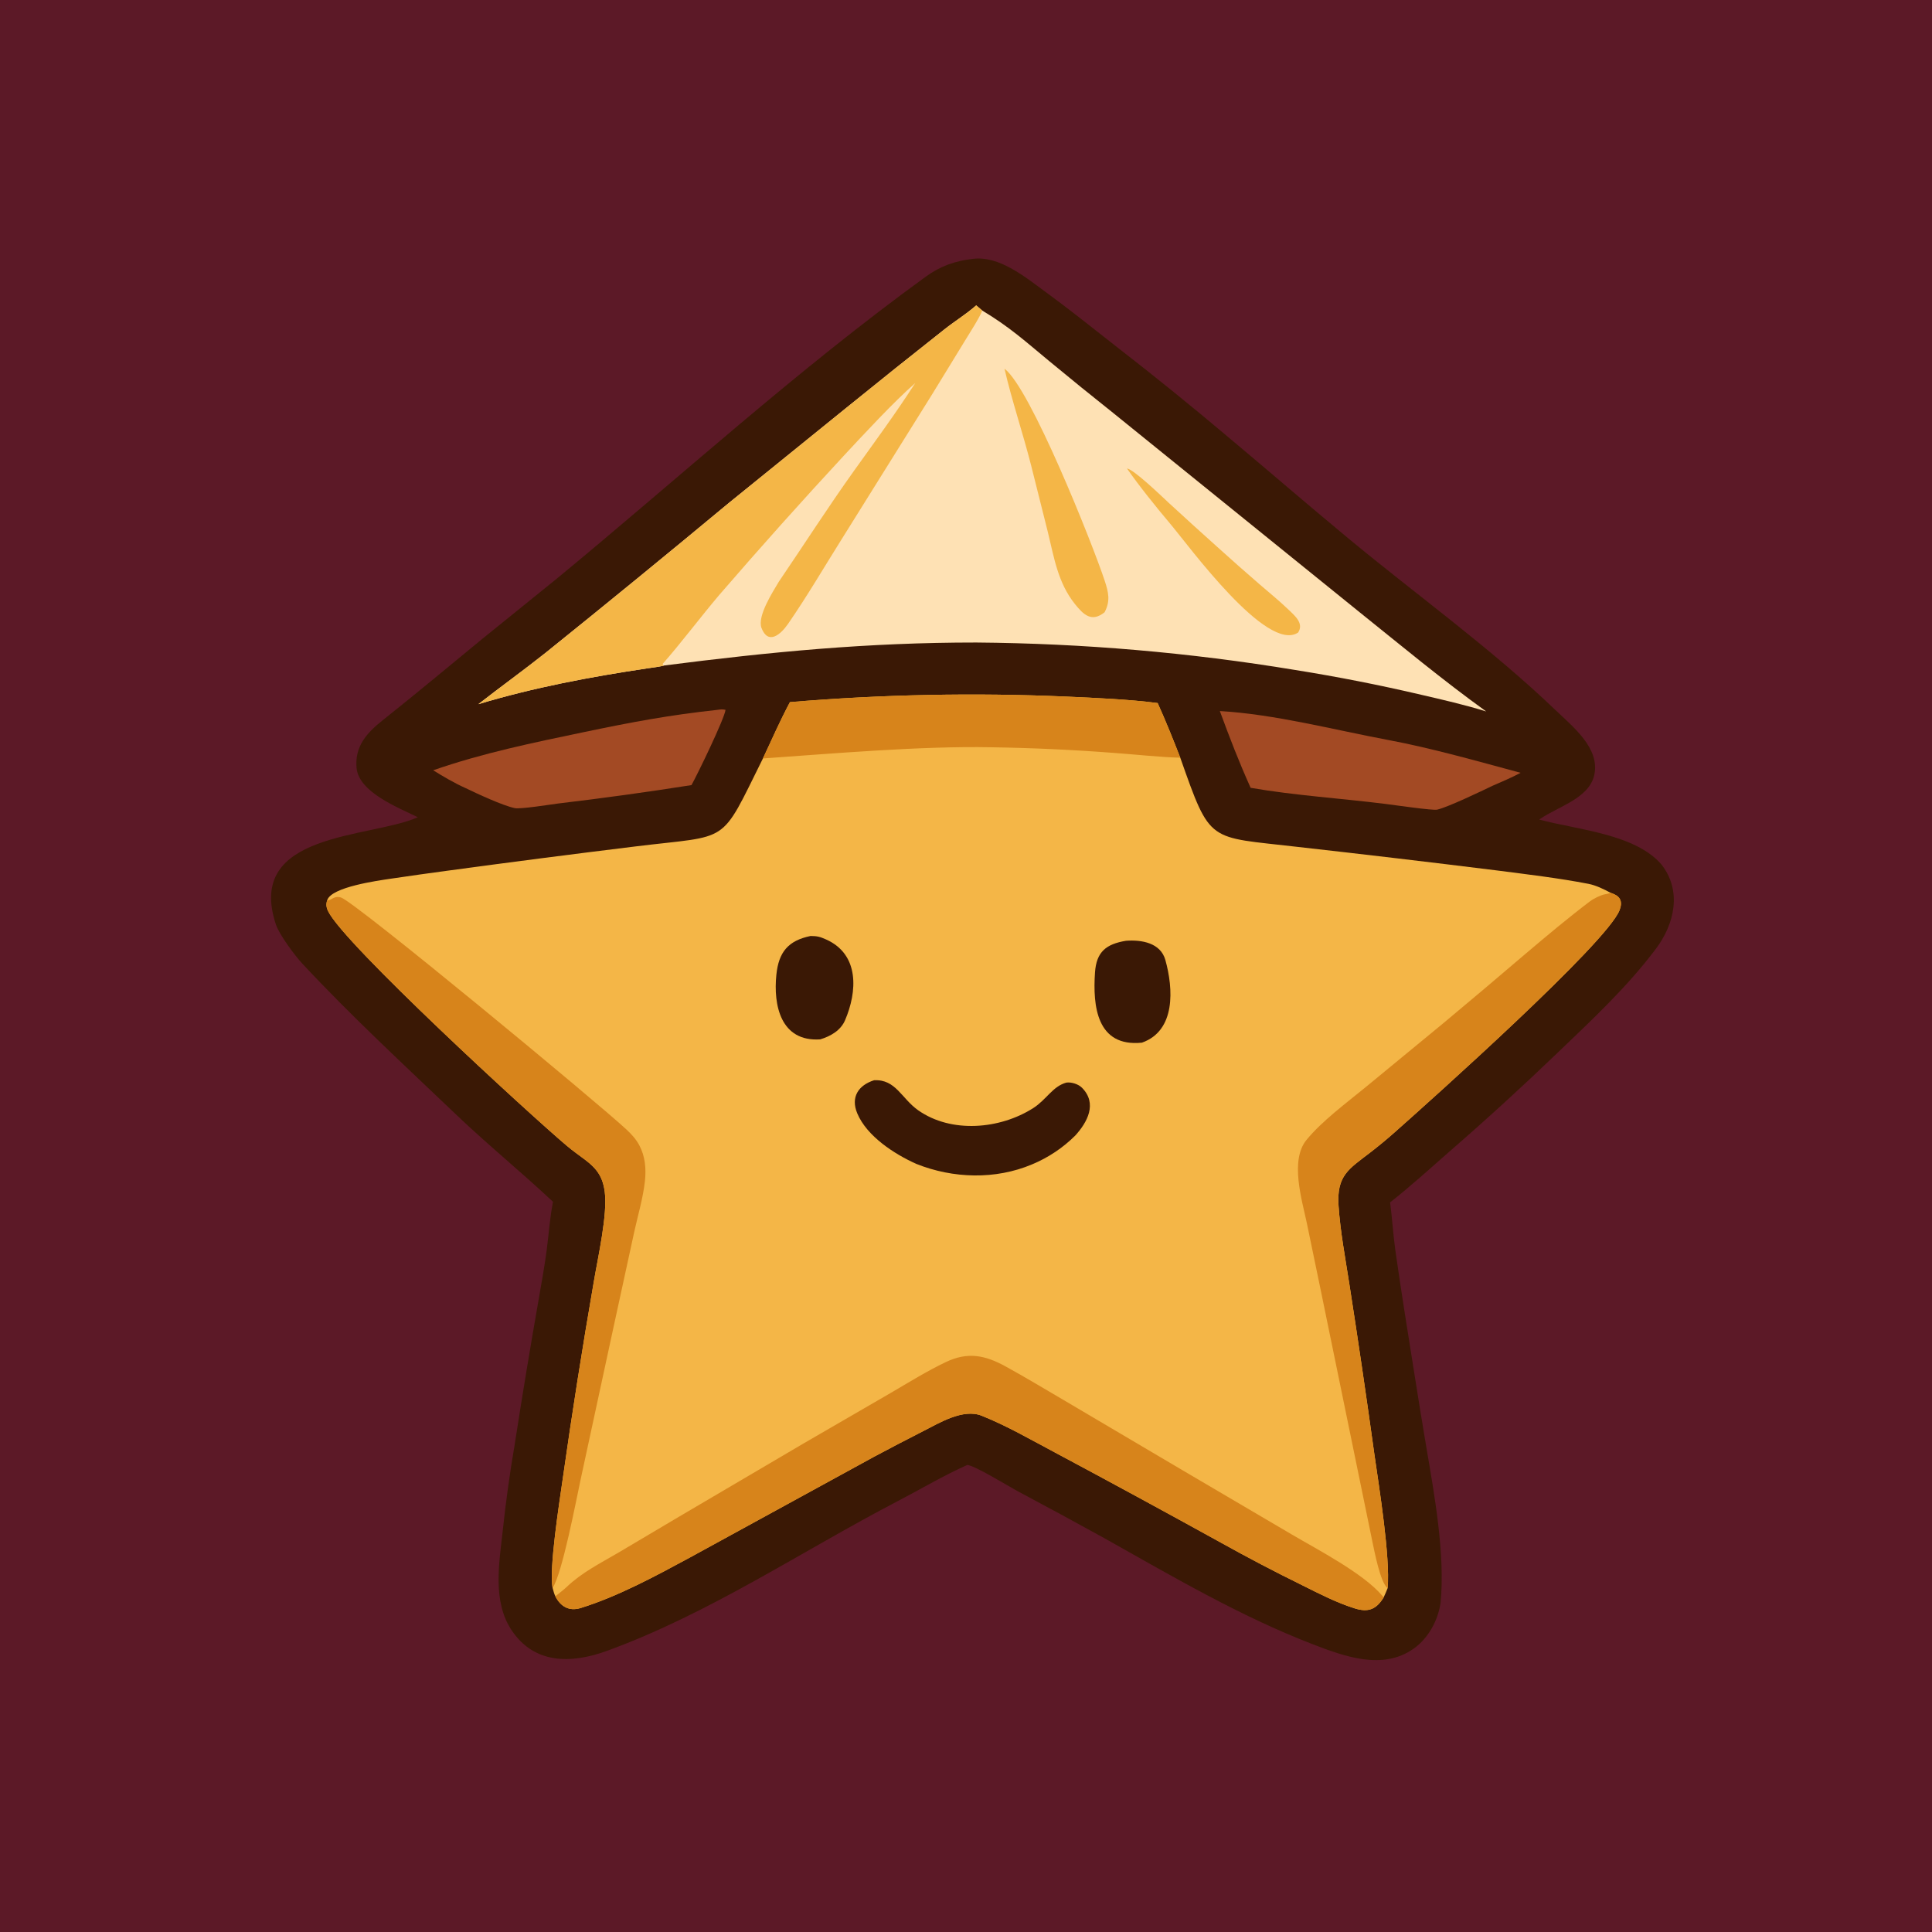
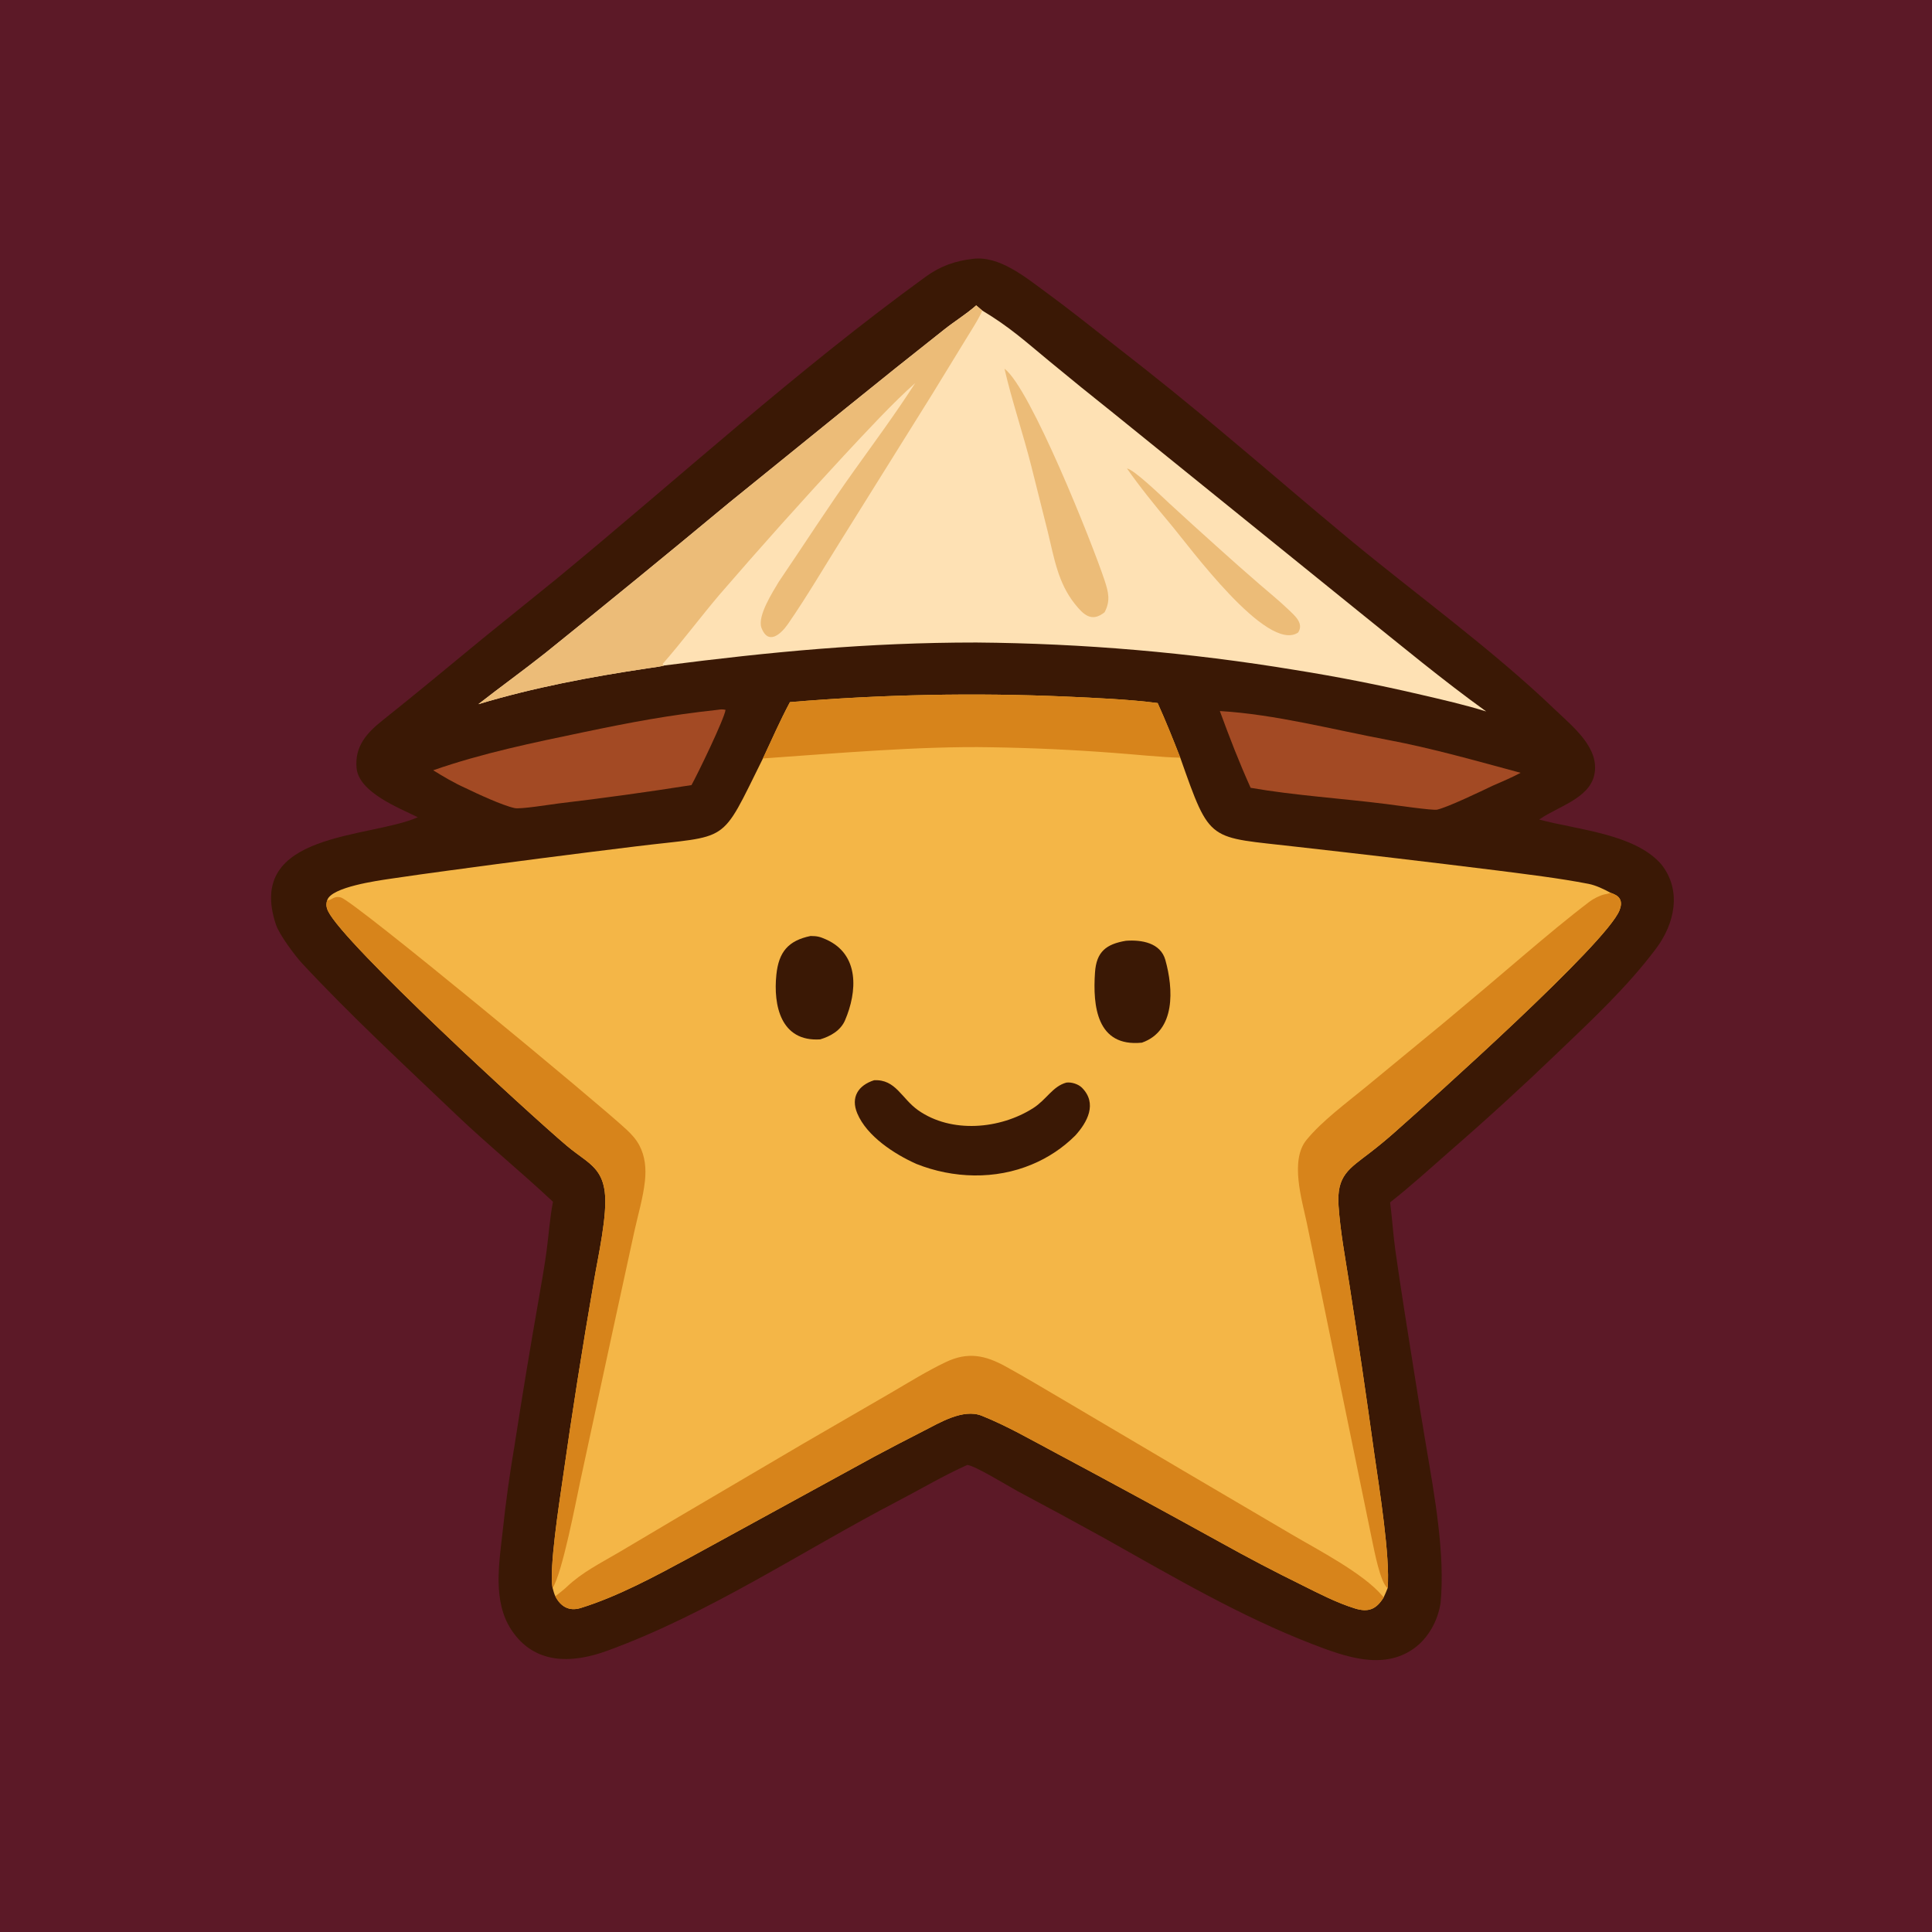
<svg xmlns="http://www.w3.org/2000/svg" version="1.1" style="display: block;" viewBox="0 0 2048 2048" preserveAspectRatio="xMidYMid meet">
  <path transform="translate(0,0)" fill="rgb(92,25,39)" d="M 0 0 L 2048 0 L 2048 2048 L 0 2048 L 0 0 z" />
  <path transform="translate(0,0)" fill="rgb(58,24,5)" d="M 1031.39 274.386 C 1059.13 270.898 1086.51 293.491 1107.58 308.907 C 1132.71 327.288 1157.17 346.754 1181.61 366.007 C 1222.82 397.934 1263.34 430.722 1303.17 464.349 C 1345.58 499.842 1387.21 535.883 1430.06 571.34 C 1502.75 631.486 1580.93 687.576 1649.06 752.882 C 1667.34 770.4 1696.27 793.146 1689.99 821.539 C 1684.53 846.189 1652.05 854.828 1633.06 867.793 L 1631.63 868.78 C 1672.23 879.616 1733.23 883.962 1761.13 916.325 C 1783.25 944.407 1774.96 979.618 1755.36 1005.71 C 1724.7 1046.53 1687.4 1081.2 1650.88 1116.18 C 1613.63 1151.97 1575.48 1186.82 1536.48 1220.67 C 1516.69 1238.05 1494.01 1258.59 1473.58 1274.53 C 1475.77 1291.45 1476.79 1308.81 1479.18 1325.75 C 1485.19 1368.25 1492.08 1410.68 1498.8 1453.08 C 1503 1479.85 1507.35 1506.59 1511.84 1533.32 C 1520.44 1584.1 1532.08 1647.38 1527.08 1699.18 C 1524.23 1718.07 1513.94 1736.74 1498.52 1747.65 C 1465.84 1770.75 1425.69 1756.1 1391.64 1743 C 1314.87 1713.45 1242.41 1670.82 1170.7 1630.56 C 1140.04 1613.62 1109.25 1596.93 1078.32 1580.48 C 1068.54 1575.22 1033.55 1553.61 1025.38 1552.9 C 1000.04 1564.23 976.346 1578.37 951.546 1591.3 C 849.62 1644.44 751.83 1710.5 643.458 1749.96 C 605.55 1763.76 566.272 1764.33 542.109 1727.78 C 522.115 1697.55 529.034 1657.35 532.874 1623.05 C 536.119 1592.46 540.339 1561.98 545.527 1531.66 C 553.653 1479.14 562.328 1426.71 571.549 1374.38 C 574.309 1358.4 577.284 1341.93 579.423 1325.88 C 581.725 1308.61 582.802 1291.08 586.202 1273.93 C 552.938 1242.69 516.839 1213.29 483.738 1181.71 C 428.687 1129.18 372.226 1077.05 320.368 1021.36 C 312.722 1013.15 296.052 990.765 292.524 980.182 C 259.633 881.539 392.18 888.862 442.896 866.315 C 422.408 856.092 381.113 840.277 378.027 814.661 C 375.631 791.003 389.072 776.672 406.027 763.21 C 441.545 735.007 476.248 705.956 511.258 677.23 L 590.156 613.434 C 719.867 506.565 845.234 391.972 981.538 293.153 C 996.851 282.051 1012.73 276.476 1031.39 274.386 z" />
  <path transform="translate(0,0)" fill="rgb(244,182,71)" d="M 837.376 744.285 C 934.935 736.097 1032.92 734.14 1130.73 738.428 C 1161.14 739.807 1197.11 741.34 1227.16 745.258 C 1235.97 764.784 1243.34 783.206 1251.13 803.154 C 1283.55 895.12 1280.03 886.594 1374.77 897.658 C 1445.61 905.597 1516.41 913.962 1587.16 922.754 C 1618.98 926.869 1652.47 930.816 1683.94 936.93 C 1691.66 938.428 1700.43 942.655 1707.34 946.416 C 1711.03 947.815 1714.96 949.231 1717.04 952.854 C 1719.18 956.586 1718.23 961.163 1716.74 964.941 C 1703.03 999.823 1518.52 1164.75 1478.31 1200.37 C 1469.87 1207.85 1461.17 1215.04 1452.23 1221.92 C 1429.7 1239.25 1416.71 1246.1 1418.93 1278.39 C 1420.82 1305.86 1426.02 1333.17 1430.25 1360.39 C 1439.67 1420.8 1448.56 1481.29 1456.93 1541.85 C 1461.97 1576.85 1473.86 1650.79 1470.94 1683.53 C 1469.63 1686.7 1468.27 1690.25 1466.74 1693.29 C 1458.91 1706.04 1450.47 1709.46 1436 1704.92 C 1416.87 1698.92 1398.45 1689.42 1380.54 1680.48 C 1351.33 1666.13 1322.5 1651.03 1294.07 1635.18 C 1235.86 1603.03 1177.43 1571.29 1118.78 1539.96 C 1093.38 1526.47 1067.21 1511.32 1040.62 1500.72 C 1020.88 1492.85 995.73 1508.38 978.786 1516.98 C 961.163 1525.93 943.682 1535.06 926.246 1544.37 L 731.724 1650.81 C 695.012 1670.64 655.384 1692.18 615.602 1704.54 C 603.223 1708.39 594.241 1702.93 588.684 1692.14 C 587.281 1689.17 586.668 1686.46 585.795 1683.31 C 581.799 1663.5 593.041 1592.11 596.268 1569.44 C 606.287 1498.72 617.403 1428.15 629.612 1357.77 C 633.876 1332.48 644.213 1287.31 641.045 1263.27 C 638.986 1247.63 632.771 1238.89 620.531 1229.63 C 613.983 1224.68 607.165 1219.92 600.896 1214.63 C 560.563 1180.54 364.825 1000.79 347.859 965.985 C 345.874 961.912 345.424 958.359 346.929 954.091 C 351.54 940.222 400.366 933.542 413.458 931.57 C 434.615 928.44 455.793 925.457 476.991 922.62 C 542.691 913.713 608.449 905.232 674.259 897.179 C 775.197 884.759 762.497 897.069 808.722 804.001 C 818.817 782.673 826.153 765.337 837.376 744.285 z" />
  <path transform="translate(0,0)" fill="rgb(215,132,27)" d="M 588.684 1692.14 C 592.601 1688.97 597.292 1685.5 600.902 1682.06 C 616.981 1666.76 636.363 1657.1 655.538 1645.86 L 720.012 1607.63 L 852.034 1529.98 L 944.077 1476.64 C 963.492 1465.32 982.082 1453.7 1002.43 1443.95 C 1025.8 1432.74 1044.18 1436.47 1066.16 1448.57 C 1086.8 1459.92 1107.02 1472.13 1127.36 1484.03 L 1253.53 1558.52 L 1369.55 1626.73 C 1397.29 1643.02 1444.52 1667.48 1464.84 1691.07 L 1466.04 1692.45 C 1466.27 1692.73 1466.51 1693.01 1466.74 1693.29 C 1458.91 1706.04 1450.47 1709.46 1436 1704.92 C 1416.87 1698.92 1398.45 1689.42 1380.54 1680.48 C 1351.33 1666.13 1322.5 1651.03 1294.07 1635.18 C 1235.86 1603.03 1177.43 1571.29 1118.78 1539.96 C 1093.38 1526.47 1067.21 1511.32 1040.62 1500.72 C 1020.88 1492.85 995.73 1508.38 978.786 1516.98 C 961.163 1525.93 943.682 1535.06 926.246 1544.37 L 731.724 1650.81 C 695.012 1670.64 655.384 1692.18 615.602 1704.54 C 603.223 1708.39 594.241 1702.93 588.684 1692.14 z" />
  <path transform="translate(0,0)" fill="rgb(215,132,27)" d="M 1707.34 946.416 C 1711.03 947.815 1714.96 949.231 1717.04 952.854 C 1719.18 956.586 1718.23 961.163 1716.74 964.941 C 1703.03 999.823 1518.52 1164.75 1478.31 1200.37 C 1469.87 1207.85 1461.17 1215.04 1452.23 1221.92 C 1429.7 1239.25 1416.71 1246.1 1418.93 1278.39 C 1420.82 1305.86 1426.02 1333.17 1430.25 1360.39 C 1439.67 1420.8 1448.56 1481.29 1456.93 1541.85 C 1461.97 1576.85 1473.86 1650.79 1470.94 1683.53 C 1463.14 1677.65 1456.91 1644.08 1454.61 1633.36 L 1400.01 1367.53 L 1385.14 1295.79 C 1379.94 1271.39 1367.32 1229.95 1384.89 1208.42 C 1401.33 1188.28 1427.2 1169.23 1447.67 1152.41 L 1530.2 1084.46 C 1559.32 1060.17 1588.3 1035.69 1617.13 1011.05 C 1639.51 992.091 1662.16 973.094 1685.54 955.361 C 1689.16 952.613 1696.79 948.795 1701.32 947.972 C 1703.34 947.603 1703.45 947.691 1705.7 946.959 L 1707.34 946.416 z" />
  <path transform="translate(0,0)" fill="rgb(215,132,27)" d="M 346.929 954.091 C 348.585 954.143 348.904 954.349 350.402 953.524 C 354.33 951.362 356.883 950.054 361.411 951.358 C 375.844 955.513 635.142 1170.18 664.36 1197.6 C 669.614 1202.53 674.295 1207.66 677.71 1214.09 C 683.969 1225.86 685.069 1238.94 683.645 1251.99 C 681.677 1270 676.208 1288.12 672.32 1305.84 L 649.729 1409.76 L 615.418 1568.66 C 610.734 1590.5 596.138 1667.47 585.795 1683.31 C 581.799 1663.5 593.041 1592.11 596.268 1569.44 C 606.287 1498.72 617.403 1428.15 629.612 1357.77 C 633.876 1332.48 644.213 1287.31 641.045 1263.27 C 638.986 1247.63 632.771 1238.89 620.531 1229.63 C 613.983 1224.68 607.165 1219.92 600.896 1214.63 C 560.563 1180.54 364.825 1000.79 347.859 965.985 C 345.874 961.912 345.424 958.359 346.929 954.091 z" />
  <path transform="translate(0,0)" fill="rgb(215,132,27)" d="M 837.376 744.285 C 934.935 736.097 1032.92 734.14 1130.73 738.428 C 1161.14 739.807 1197.11 741.34 1227.16 745.258 C 1235.97 764.784 1243.34 783.206 1251.13 803.154 C 1232.76 802.934 1199.59 799.402 1180.07 798.059 C 1136.96 794.772 1093.76 792.797 1050.53 792.135 C 976.024 790.686 883.401 798.765 808.722 804.001 C 818.817 782.673 826.153 765.337 837.376 744.285 z" />
  <path transform="translate(0,0)" fill="rgb(58,24,5)" d="M 926.552 1145.1 C 949.568 1143.88 955.631 1164.49 973.282 1176.92 C 1008.45 1201.68 1060.09 1197.1 1095.32 1174.59 C 1109.36 1165.61 1115.87 1151.53 1130.4 1147.6 C 1135.88 1146.86 1143.16 1149.23 1146.96 1153.07 C 1163.55 1169.84 1152.53 1189.77 1139.78 1203.77 C 1126.62 1216.86 1111.03 1227.25 1093.88 1234.34 C 1055.2 1250.65 1010.33 1249.34 971.433 1233.82 C 948.201 1223.46 918.989 1204.56 908.766 1180.28 C 901.525 1163.07 909.86 1150.45 926.552 1145.1 z" />
  <path transform="translate(0,0)" fill="rgb(58,24,5)" d="M 1193.57 997.262 C 1210.25 996.039 1230.23 999.444 1235.32 1017.59 C 1243.81 1047.89 1246.53 1092.64 1210.48 1105.26 C 1162.53 1110.16 1158.3 1066.36 1160.75 1030.8 C 1162.25 1008.92 1172.56 1000.76 1193.57 997.262 z" />
  <path transform="translate(0,0)" fill="rgb(58,24,5)" d="M 859.203 992.193 C 866.214 992.231 869.12 992.941 875.649 995.851 C 911.359 1011.75 908.767 1051.32 895.759 1081.57 C 891.048 1092.53 880.222 1098.55 869.442 1101.78 C 827.466 1104.51 819.643 1065.44 822.981 1033.23 C 825.475 1009.16 835.527 997.08 859.203 992.193 z" />
  <path transform="translate(0,0)" fill="rgb(254,225,180)" d="M 1034.83 323.722 L 1041.22 329.177 C 1070.79 346.998 1086.39 361.473 1112.75 383.205 C 1134.89 401.534 1157.22 419.639 1179.73 437.517 L 1441.47 649.176 C 1485.57 684.565 1529.5 721.089 1575.43 754.169 C 1552.72 747.096 1529.53 741.821 1506.37 736.443 C 1462.18 726.094 1417.63 717.337 1372.82 710.187 C 1261.13 691.724 1148.18 681.997 1034.99 681.095 C 919.642 681.052 817.198 690.951 703.785 705.486 C 701.122 706.524 689.826 707.945 686.563 708.433 C 625.928 717.498 565.865 728.75 507.071 746.462 C 530.487 728.175 554.587 710.854 578.208 692.117 C 643.419 639.652 708.211 586.668 772.578 533.171 L 897.454 432.046 C 931.74 404.255 966.207 376.689 1000.85 349.35 C 1012.49 340.154 1023.44 333.617 1034.83 323.722 z" />
-   <path transform="translate(0,0)" fill="rgb(244,182,71)" d="M 1034.83 323.722 L 1041.22 329.177 C 1038.7 336.243 1027.52 353.573 1023.2 360.666 L 988.19 417.849 L 892.689 570.793 C 873.699 601.027 855.658 631.954 835.32 661.403 C 827.686 672.456 814.303 684.26 807.14 665.494 C 802.704 652.761 819.221 627.429 825.463 616.833 C 852.083 577.656 877.914 537.348 905.473 498.796 C 927.754 467.629 949.361 438.41 970.171 406.084 C 947.332 426.055 916.044 459.923 895.104 482.384 C 850.098 530.946 805.946 580.293 762.67 630.403 C 742.577 654.076 722.534 680.899 702.464 703.768 C 703.119 705.322 702.599 704.819 703.785 705.486 C 701.122 706.524 689.826 707.945 686.563 708.433 C 625.928 717.498 565.865 728.75 507.071 746.462 C 530.487 728.175 554.587 710.854 578.208 692.117 C 643.419 639.652 708.211 586.668 772.578 533.171 L 897.454 432.046 C 931.74 404.255 966.207 376.689 1000.85 349.35 C 1012.49 340.154 1023.44 333.617 1034.83 323.722 z" />
-   <path transform="translate(0,0)" fill="rgb(244,182,71)" d="M 1064.81 390.876 C 1091.99 410.733 1157.91 576.053 1170.84 615.04 C 1175.01 627.624 1177.34 636.878 1170.92 648.996 C 1157.18 660.072 1148.59 651.737 1139.3 640.082 C 1121.48 617.735 1117.39 591.251 1110.84 564.333 L 1093.06 493.473 C 1084.63 460.204 1072.26 423.409 1064.81 390.876 z" />
-   <path transform="translate(0,0)" fill="rgb(244,182,71)" d="M 1194.63 496.583 C 1202.24 497.764 1232.26 526.89 1239.26 533.349 C 1256.25 548.995 1273.35 564.522 1290.56 579.929 C 1305.31 593.275 1320.21 606.447 1335.26 619.444 C 1345.49 628.27 1356.34 637.088 1366.04 646.413 C 1372.96 653.061 1382.3 660.869 1376.07 670.513 C 1343.09 692.656 1260.32 578.711 1240.61 555.38 C 1226.16 538.259 1207.25 514.806 1194.63 496.583 z" />
+   <path transform="translate(0,0)" fill="rgb(236,188,120)" d="M 1034.83 323.722 L 1041.22 329.177 C 1038.7 336.243 1027.52 353.573 1023.2 360.666 L 988.19 417.849 L 892.689 570.793 C 873.699 601.027 855.658 631.954 835.32 661.403 C 827.686 672.456 814.303 684.26 807.14 665.494 C 802.704 652.761 819.221 627.429 825.463 616.833 C 852.083 577.656 877.914 537.348 905.473 498.796 C 927.754 467.629 949.361 438.41 970.171 406.084 C 947.332 426.055 916.044 459.923 895.104 482.384 C 850.098 530.946 805.946 580.293 762.67 630.403 C 742.577 654.076 722.534 680.899 702.464 703.768 C 703.119 705.322 702.599 704.819 703.785 705.486 C 701.122 706.524 689.826 707.945 686.563 708.433 C 625.928 717.498 565.865 728.75 507.071 746.462 C 530.487 728.175 554.587 710.854 578.208 692.117 C 643.419 639.652 708.211 586.668 772.578 533.171 L 897.454 432.046 C 931.74 404.255 966.207 376.689 1000.85 349.35 C 1012.49 340.154 1023.44 333.617 1034.83 323.722 z" />
+   <path transform="translate(0,0)" fill="rgb(236,188,120)" d="M 1064.81 390.876 C 1091.99 410.733 1157.91 576.053 1170.84 615.04 C 1175.01 627.624 1177.34 636.878 1170.92 648.996 C 1157.18 660.072 1148.59 651.737 1139.3 640.082 C 1121.48 617.735 1117.39 591.251 1110.84 564.333 L 1093.06 493.473 C 1084.63 460.204 1072.26 423.409 1064.81 390.876 z" />
+   <path transform="translate(0,0)" fill="rgb(236,188,120)" d="M 1194.63 496.583 C 1202.24 497.764 1232.26 526.89 1239.26 533.349 C 1256.25 548.995 1273.35 564.522 1290.56 579.929 C 1305.31 593.275 1320.21 606.447 1335.26 619.444 C 1345.49 628.27 1356.34 637.088 1366.04 646.413 C 1372.96 653.061 1382.3 660.869 1376.07 670.513 C 1343.09 692.656 1260.32 578.711 1240.61 555.38 C 1226.16 538.259 1207.25 514.806 1194.63 496.583 z" />
  <path transform="translate(0,0)" fill="rgb(163,74,36)" d="M 1293.08 753.74 C 1351.35 757.135 1413.74 773.575 1471.38 784.38 C 1518.09 793.136 1566.01 806.873 1611.9 819.209 C 1602.32 824.337 1592.36 828.497 1582.41 832.848 C 1570.05 838.755 1534.78 855.72 1523.35 858.279 C 1518.82 859.295 1477.61 853.323 1469.4 852.287 C 1422.62 846.383 1372.01 843.195 1325.72 835.114 C 1312.83 806.357 1303.96 783.233 1293.08 753.74 z" />
  <path transform="translate(0,0)" fill="rgb(163,74,36)" d="M 760.334 752.5 C 764.472 751.948 765.102 751.706 769.106 752.456 C 767.806 762.25 739.298 820.961 733.015 832.233 C 686.158 839.621 639.164 846.112 592.059 851.7 C 583.568 852.768 551.705 857.943 545.617 856.629 C 532.48 853.793 505.726 841.32 493.225 835.269 C 481.448 829.982 470.165 823.355 459.227 816.527 C 511.573 798.266 565.038 787.332 619.022 776.06 C 669.774 765.462 708.966 758.074 760.334 752.5 z" />
</svg>
